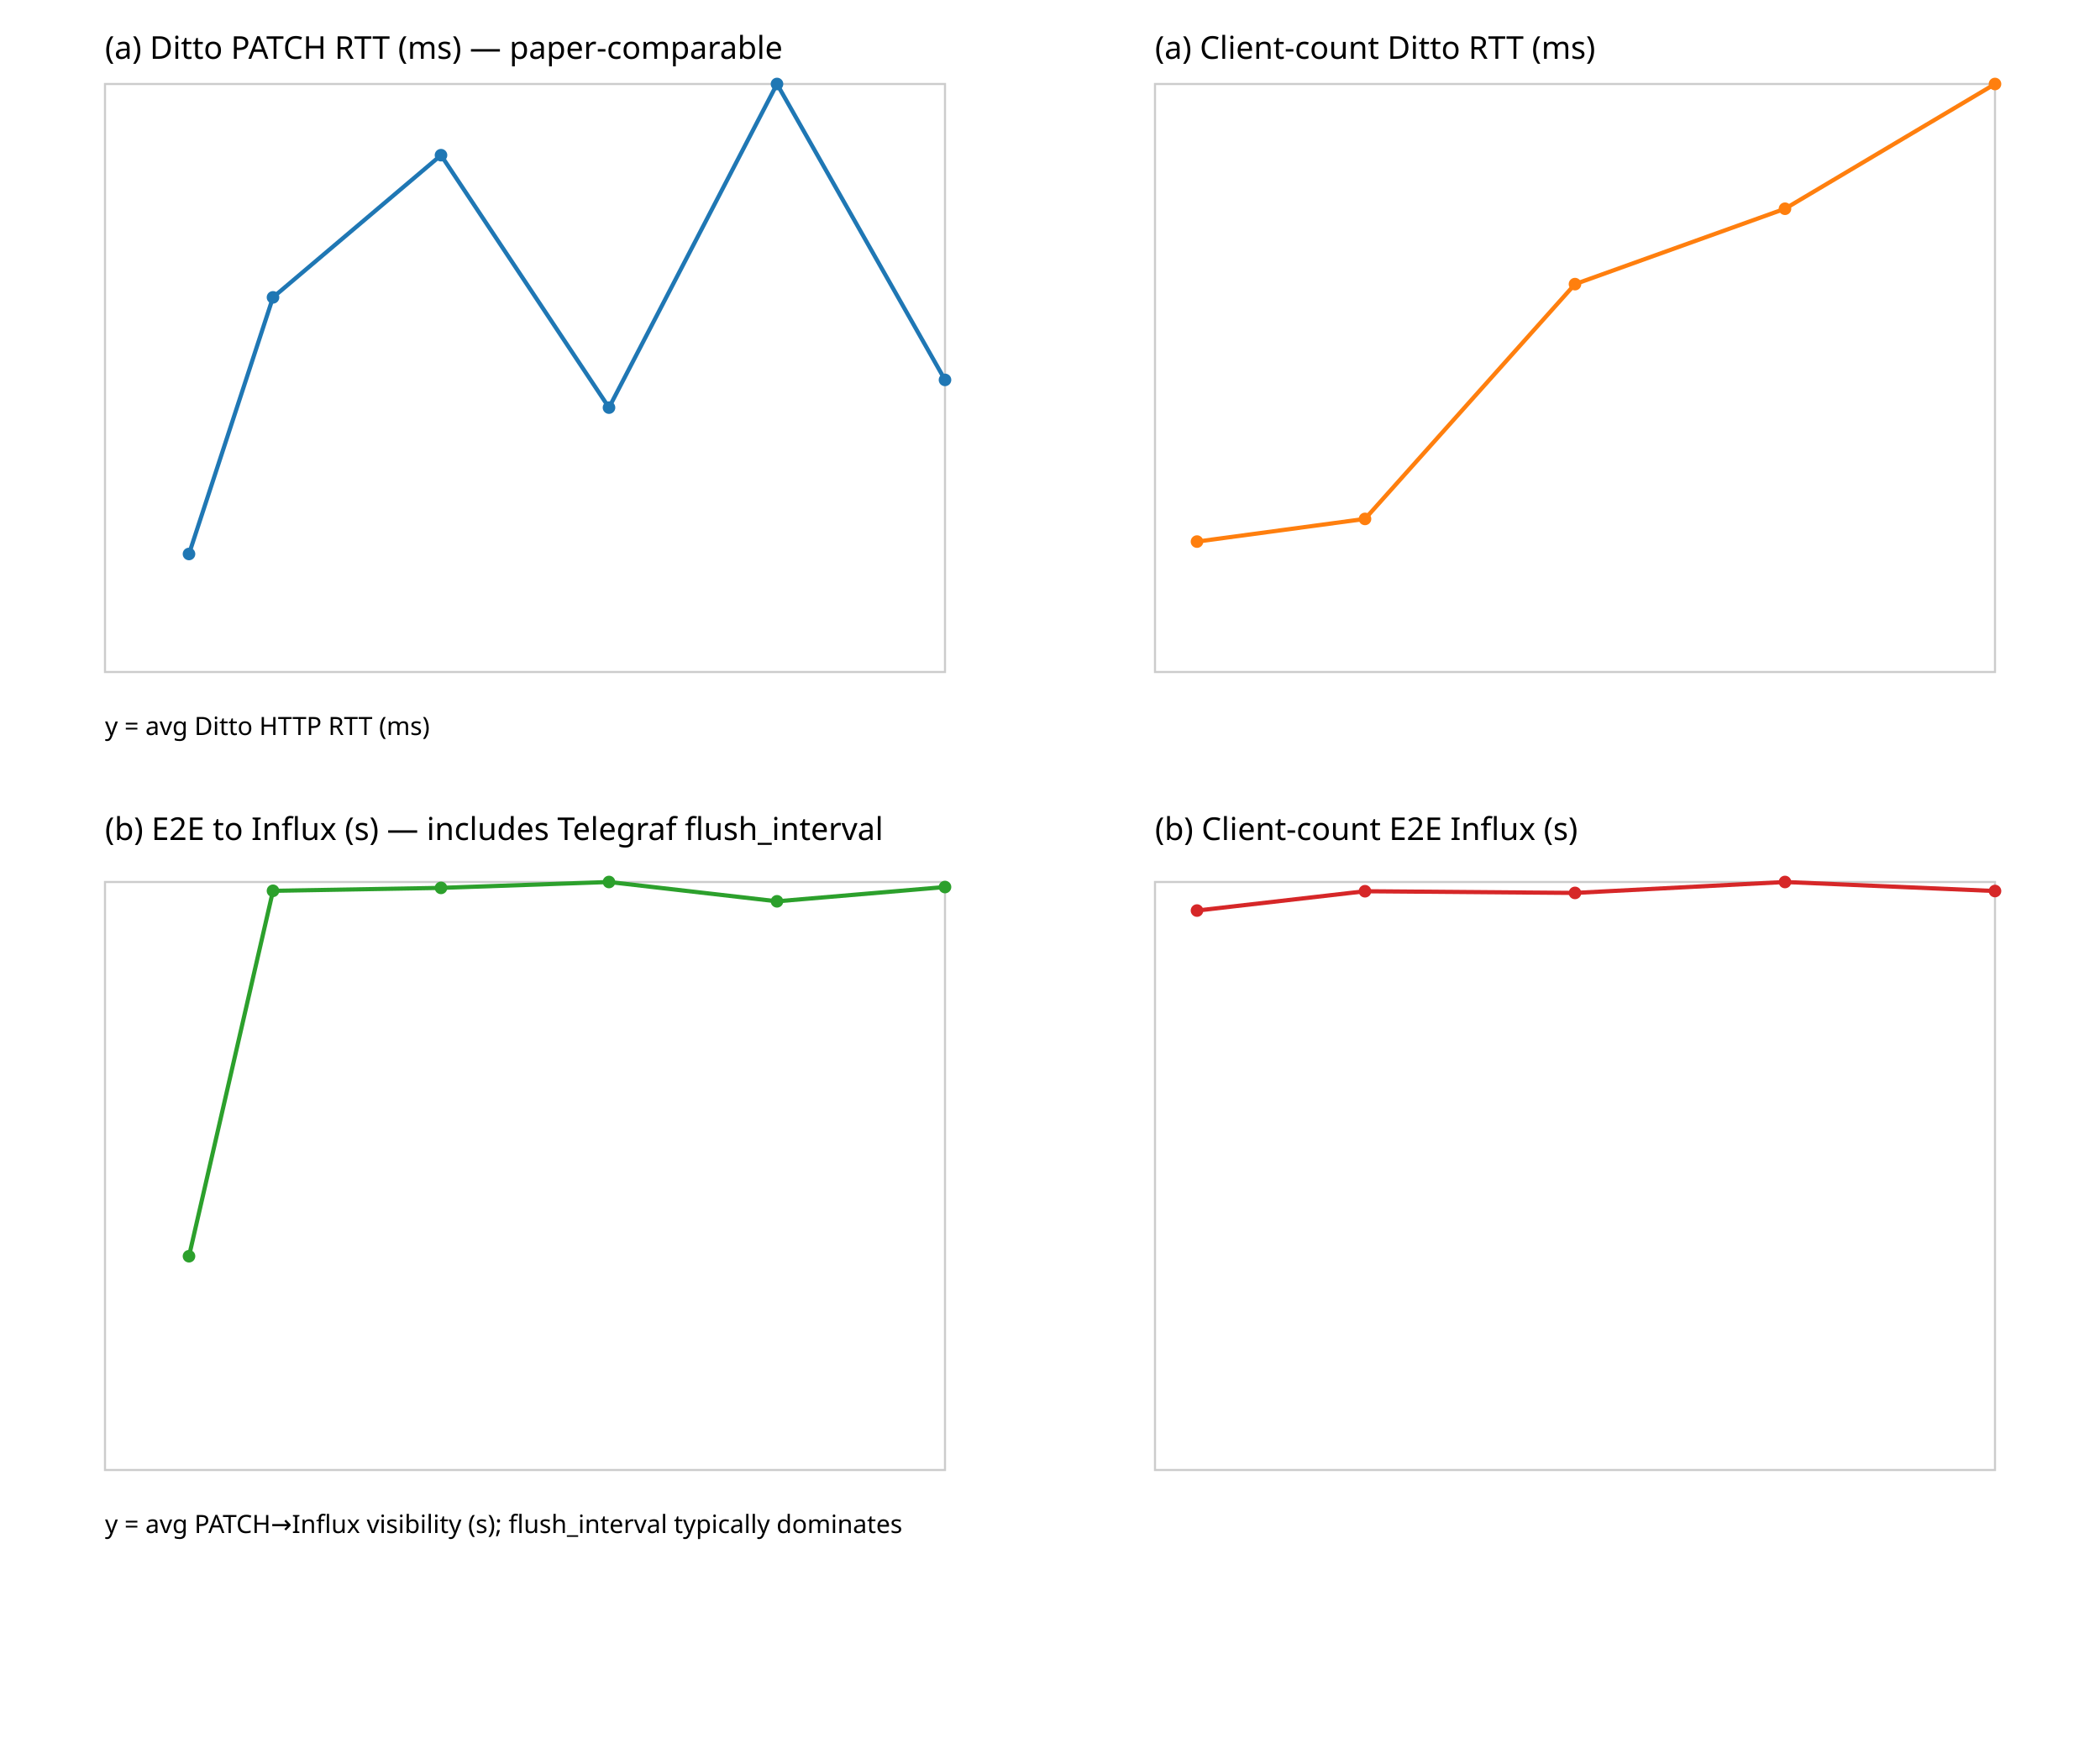
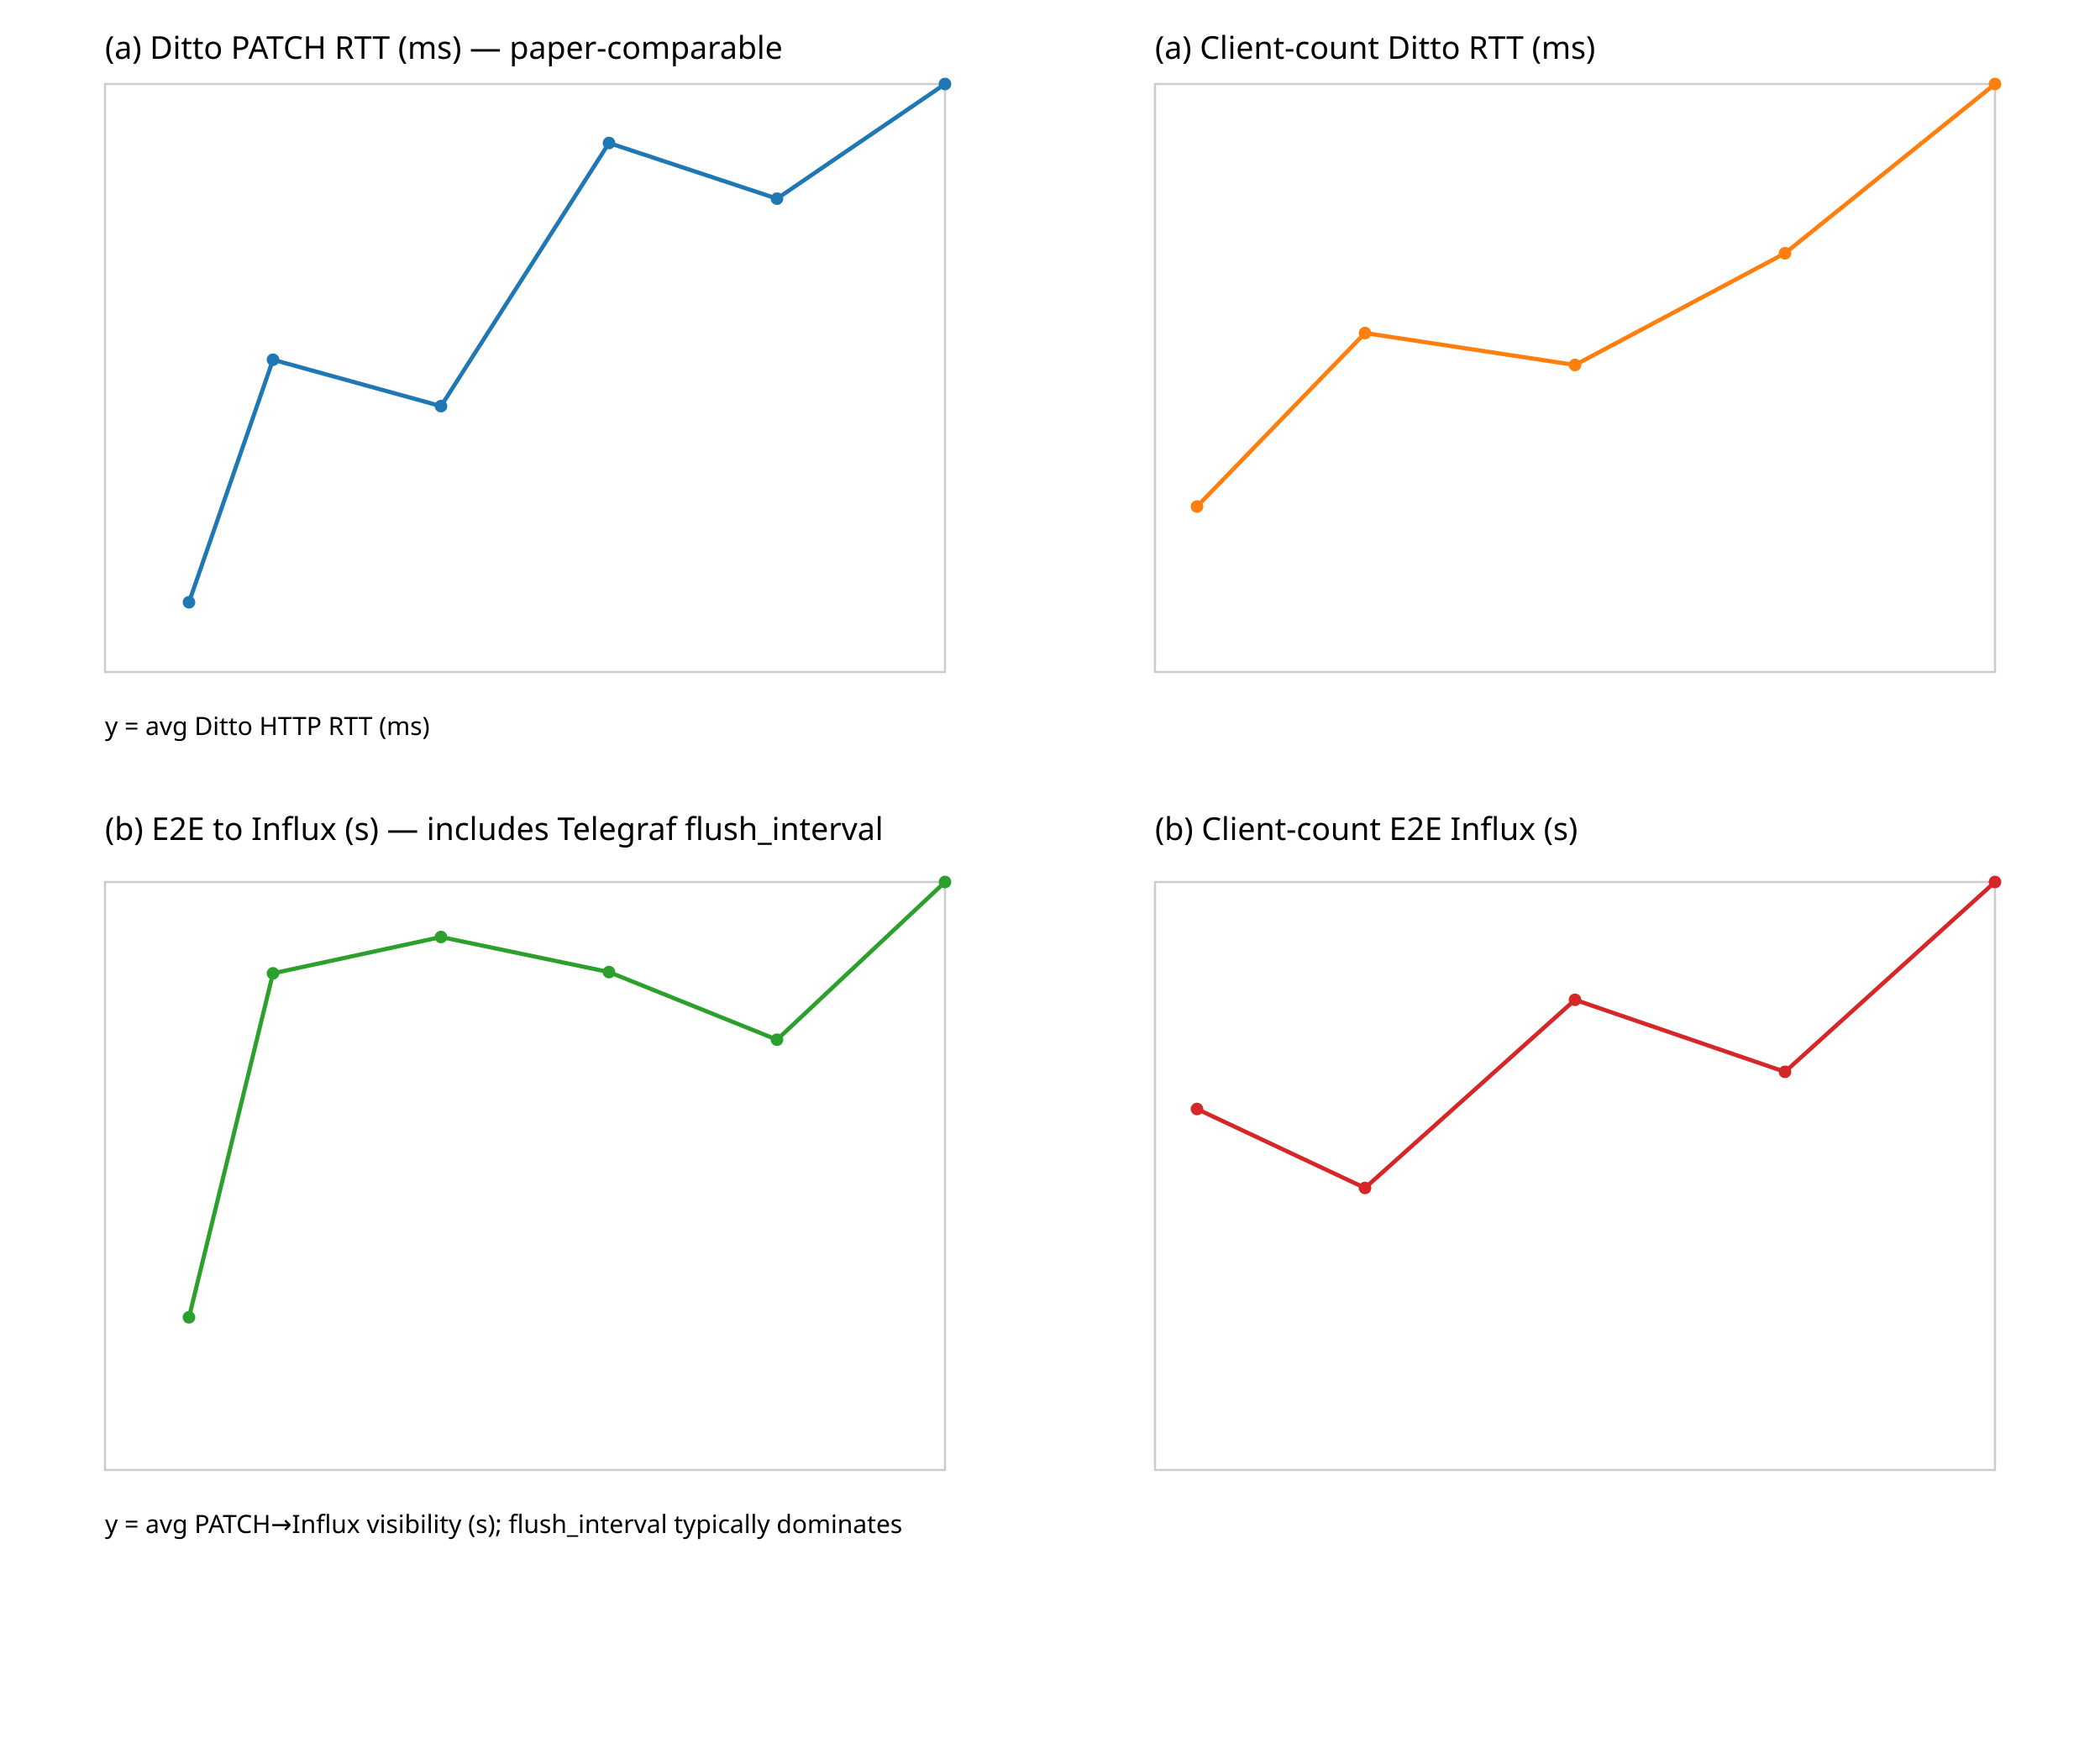
<svg xmlns="http://www.w3.org/2000/svg" width="1000" height="840">
  <rect width="100%" height="100%" fill="#fff" />
  <text x="50" y="28" font-size="15" font-family="Segoe UI, sans-serif">(a) Ditto PATCH RTT (ms) — paper-comparable</text>
  <text x="550" y="28" font-size="15" font-family="Segoe UI, sans-serif">(a) Client-count Ditto RTT (ms)</text>
  <rect x="50" y="40" width="400" height="280" fill="none" stroke="#ccc" />
  <rect x="550" y="40" width="400" height="280" fill="none" stroke="#ccc" />
-   <polyline fill="none" stroke="#1f77b4" stroke-width="2" points="90.0,263.8 130.0,141.6 210.0,73.9 290.0,194.1 370.0,40.0 450.0,180.9" />
-   <circle cx="90.0" cy="263.8" r="3" fill="#1f77b4" />
-   <circle cx="130.0" cy="141.6" r="3" fill="#1f77b4" />
-   <circle cx="210.0" cy="73.9" r="3" fill="#1f77b4" />
-   <circle cx="290.0" cy="194.1" r="3" fill="#1f77b4" />
-   <circle cx="370.0" cy="40.0" r="3" fill="#1f77b4" />
-   <circle cx="450.0" cy="180.9" r="3" fill="#1f77b4" />
-   <polyline fill="none" stroke="#ff7f0e" stroke-width="2" points="570.0,257.9 650.0,247.1 750.0,135.3 850.0,99.4 950.0,40.0" />
-   <circle cx="570.0" cy="257.9" r="3" fill="#ff7f0e" />
-   <circle cx="650.0" cy="247.1" r="3" fill="#ff7f0e" />
-   <circle cx="750.0" cy="135.3" r="3" fill="#ff7f0e" />
-   <circle cx="850.0" cy="99.4" r="3" fill="#ff7f0e" />
+   <polyline fill="none" stroke="#1f77b4" stroke-width="2" points="90.0,286.8 130.0,171.3 210.0,193.4 290.0,68.1 370.0,94.6 450.0,40.0" />
+   <circle cx="90.0" cy="286.8" r="3" fill="#1f77b4" />
+   <circle cx="130.0" cy="171.3" r="3" fill="#1f77b4" />
+   <circle cx="210.0" cy="193.4" r="3" fill="#1f77b4" />
+   <circle cx="290.0" cy="68.1" r="3" fill="#1f77b4" />
+   <circle cx="370.0" cy="94.6" r="3" fill="#1f77b4" />
+   <circle cx="450.0" cy="40.0" r="3" fill="#1f77b4" />
+   <polyline fill="none" stroke="#ff7f0e" stroke-width="2" points="570.0,241.2 650.0,158.6 750.0,173.8 850.0,120.6 950.0,40.0" />
+   <circle cx="570.0" cy="241.2" r="3" fill="#ff7f0e" />
+   <circle cx="650.0" cy="158.6" r="3" fill="#ff7f0e" />
+   <circle cx="750.0" cy="173.8" r="3" fill="#ff7f0e" />
+   <circle cx="850.0" cy="120.6" r="3" fill="#ff7f0e" />
  <circle cx="950.0" cy="40.0" r="3" fill="#ff7f0e" />
  <text x="50" y="350" font-size="12" font-family="Segoe UI, sans-serif">y = avg Ditto HTTP RTT (ms)</text>
  <text x="50" y="400" font-size="15" font-family="Segoe UI, sans-serif">(b) E2E to Influx (s) — includes Telegraf flush_interval</text>
  <text x="550" y="400" font-size="15" font-family="Segoe UI, sans-serif">(b) Client-count E2E Influx (s)</text>
  <rect x="50" y="420" width="400" height="280" fill="none" stroke="#ccc" />
  <rect x="550" y="420" width="400" height="280" fill="none" stroke="#ccc" />
-   <polyline fill="none" stroke="#2ca02c" stroke-width="2" points="90.0,598.2 130.0,424.2 210.0,422.8 290.0,420.0 370.0,429.2 450.0,422.4" />
-   <circle cx="90.0" cy="598.2" r="3" fill="#2ca02c" />
-   <circle cx="130.0" cy="424.2" r="3" fill="#2ca02c" />
-   <circle cx="210.0" cy="422.8" r="3" fill="#2ca02c" />
-   <circle cx="290.0" cy="420.0" r="3" fill="#2ca02c" />
-   <circle cx="370.0" cy="429.2" r="3" fill="#2ca02c" />
-   <circle cx="450.0" cy="422.4" r="3" fill="#2ca02c" />
-   <polyline fill="none" stroke="#d62728" stroke-width="2" points="570.0,433.6 650.0,424.4 750.0,425.2 850.0,420.0 950.0,424.3" />
-   <circle cx="570.0" cy="433.6" r="3" fill="#d62728" />
-   <circle cx="650.0" cy="424.4" r="3" fill="#d62728" />
-   <circle cx="750.0" cy="425.2" r="3" fill="#d62728" />
-   <circle cx="850.0" cy="420.0" r="3" fill="#d62728" />
-   <circle cx="950.0" cy="424.3" r="3" fill="#d62728" />
+   <polyline fill="none" stroke="#2ca02c" stroke-width="2" points="90.0,627.3 130.0,463.5 210.0,446.2 290.0,462.9 370.0,495.1 450.0,420.0" />
+   <circle cx="90.0" cy="627.3" r="3" fill="#2ca02c" />
+   <circle cx="130.0" cy="463.5" r="3" fill="#2ca02c" />
+   <circle cx="210.0" cy="446.2" r="3" fill="#2ca02c" />
+   <circle cx="290.0" cy="462.9" r="3" fill="#2ca02c" />
+   <circle cx="370.0" cy="495.1" r="3" fill="#2ca02c" />
+   <circle cx="450.0" cy="420.0" r="3" fill="#2ca02c" />
+   <polyline fill="none" stroke="#d62728" stroke-width="2" points="570.0,528.1 650.0,565.7 750.0,476.1 850.0,510.4 950.0,420.0" />
+   <circle cx="570.0" cy="528.1" r="3" fill="#d62728" />
+   <circle cx="650.0" cy="565.7" r="3" fill="#d62728" />
+   <circle cx="750.0" cy="476.1" r="3" fill="#d62728" />
+   <circle cx="850.0" cy="510.4" r="3" fill="#d62728" />
+   <circle cx="950.0" cy="420.0" r="3" fill="#d62728" />
  <text x="50" y="730" font-size="12" font-family="Segoe UI, sans-serif">y = avg PATCH→Influx visibility (s); flush_interval typically dominates</text>
</svg>
